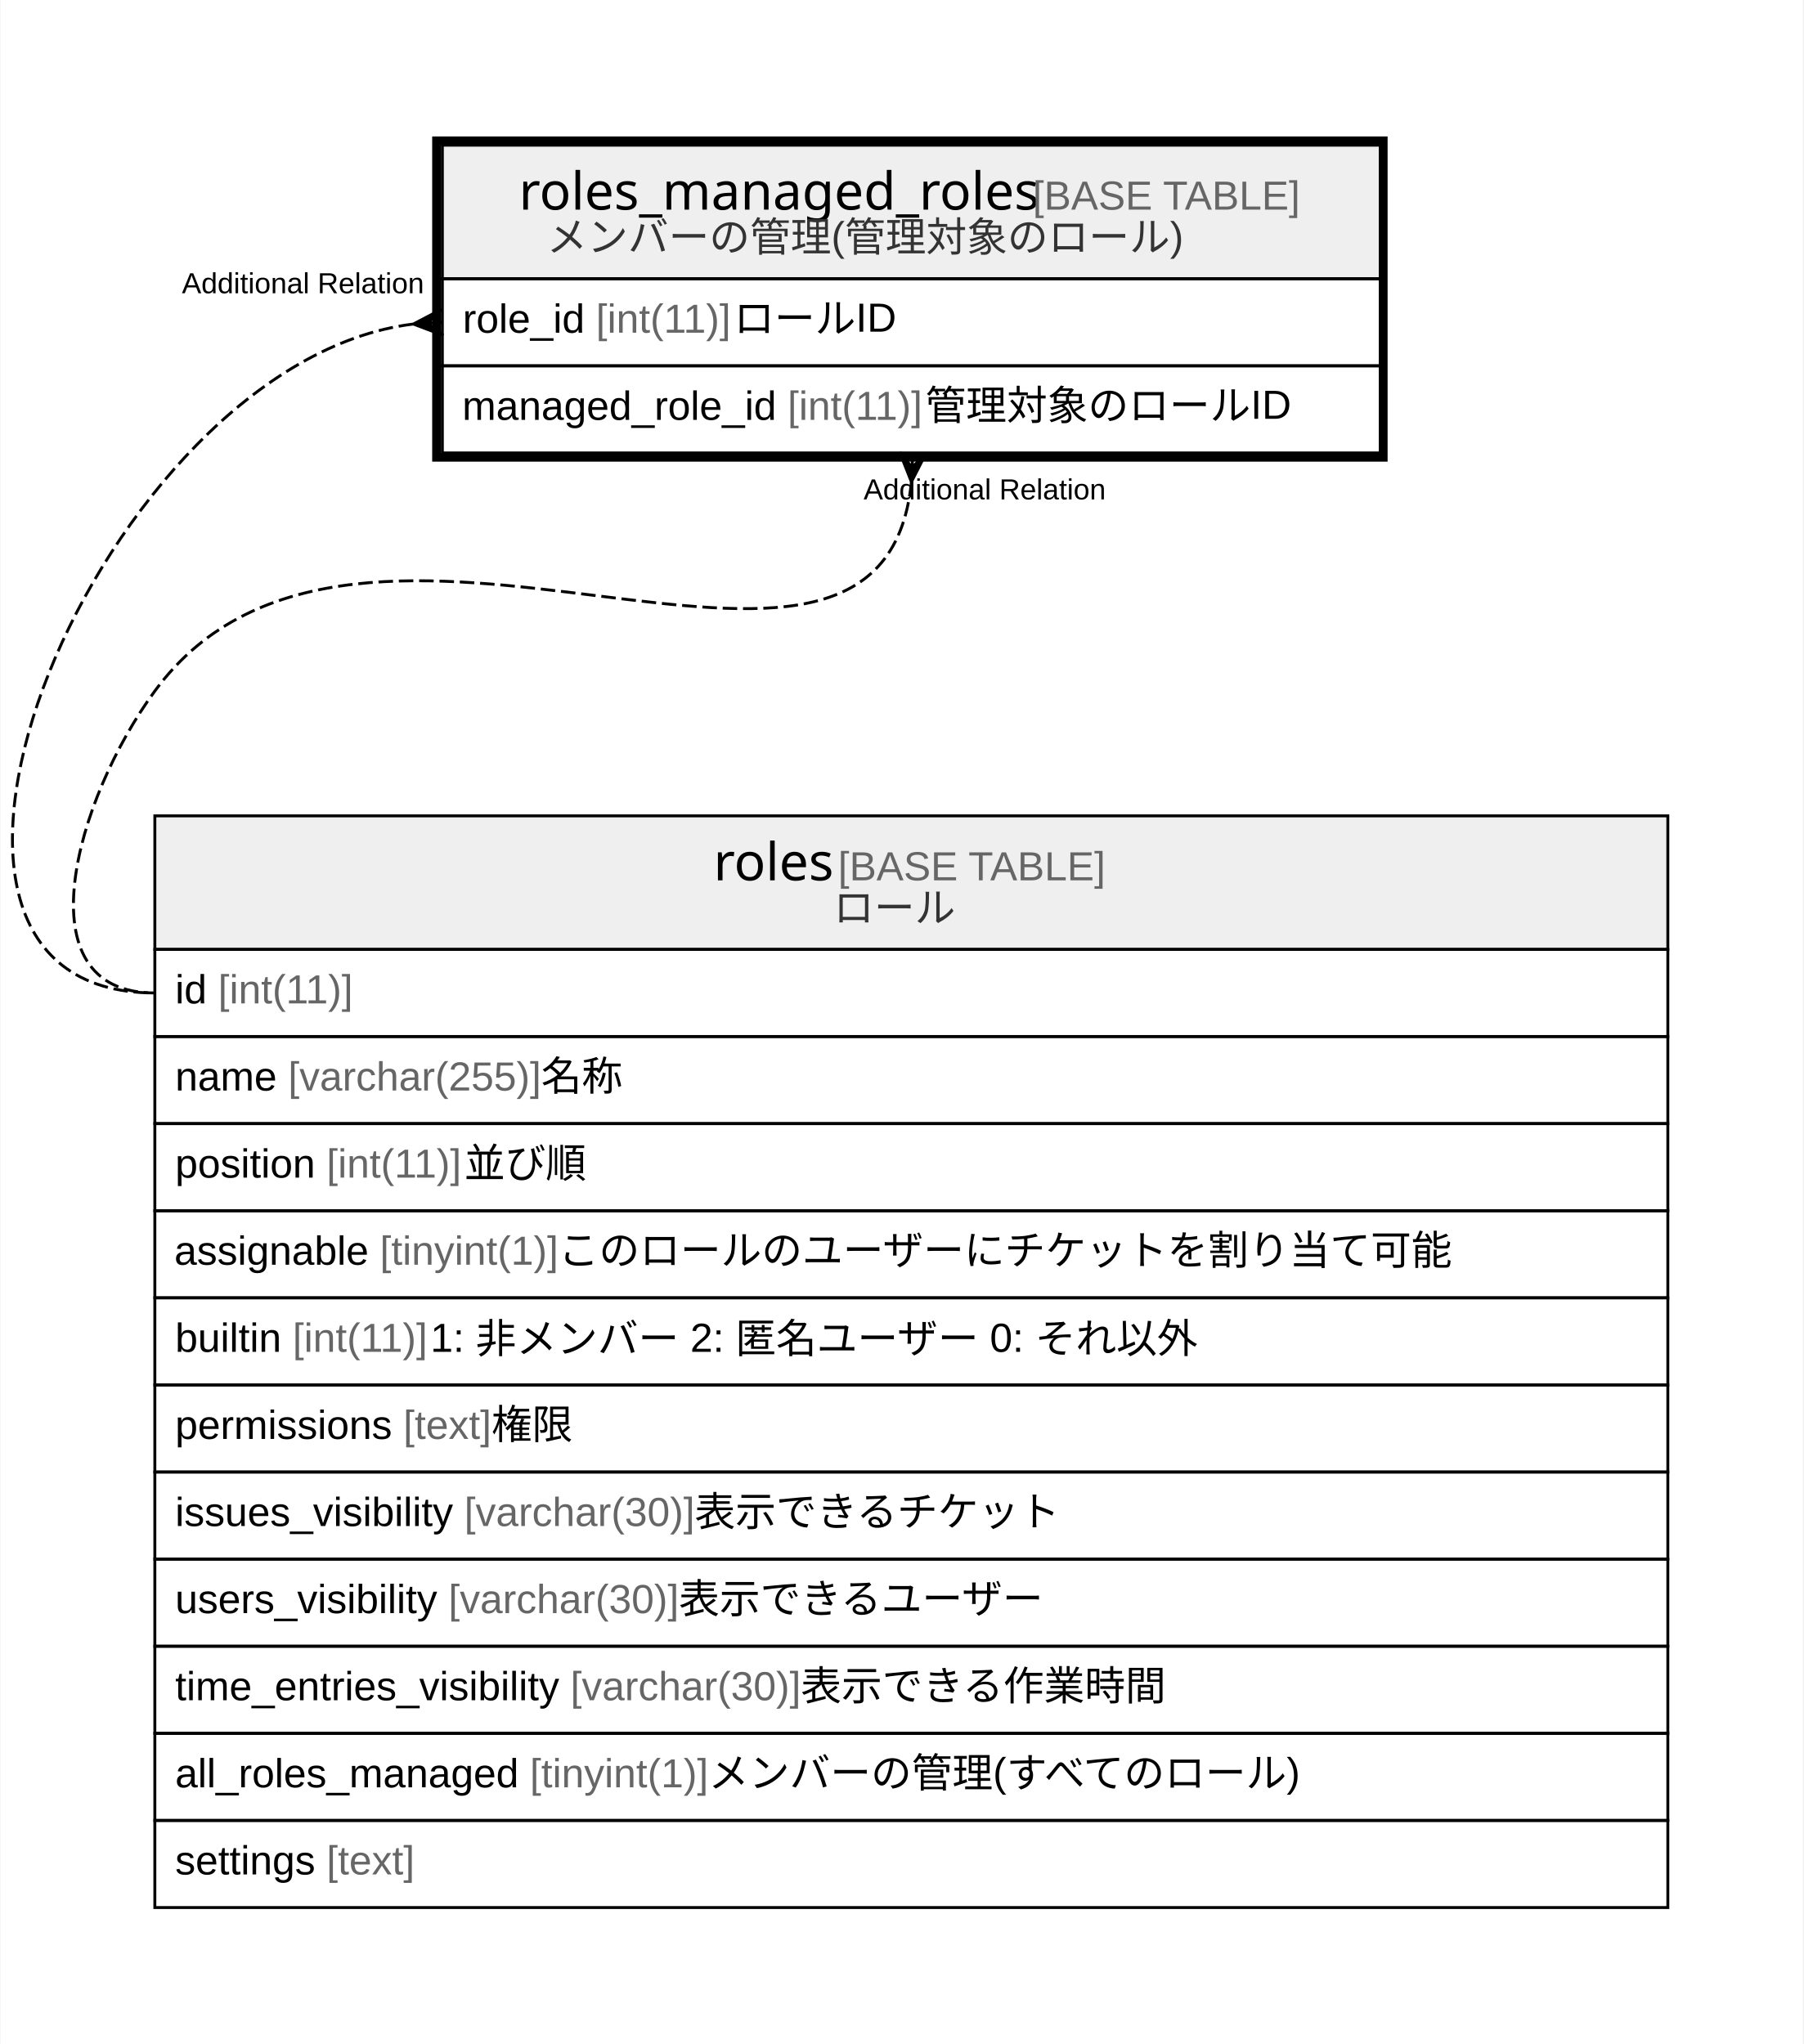
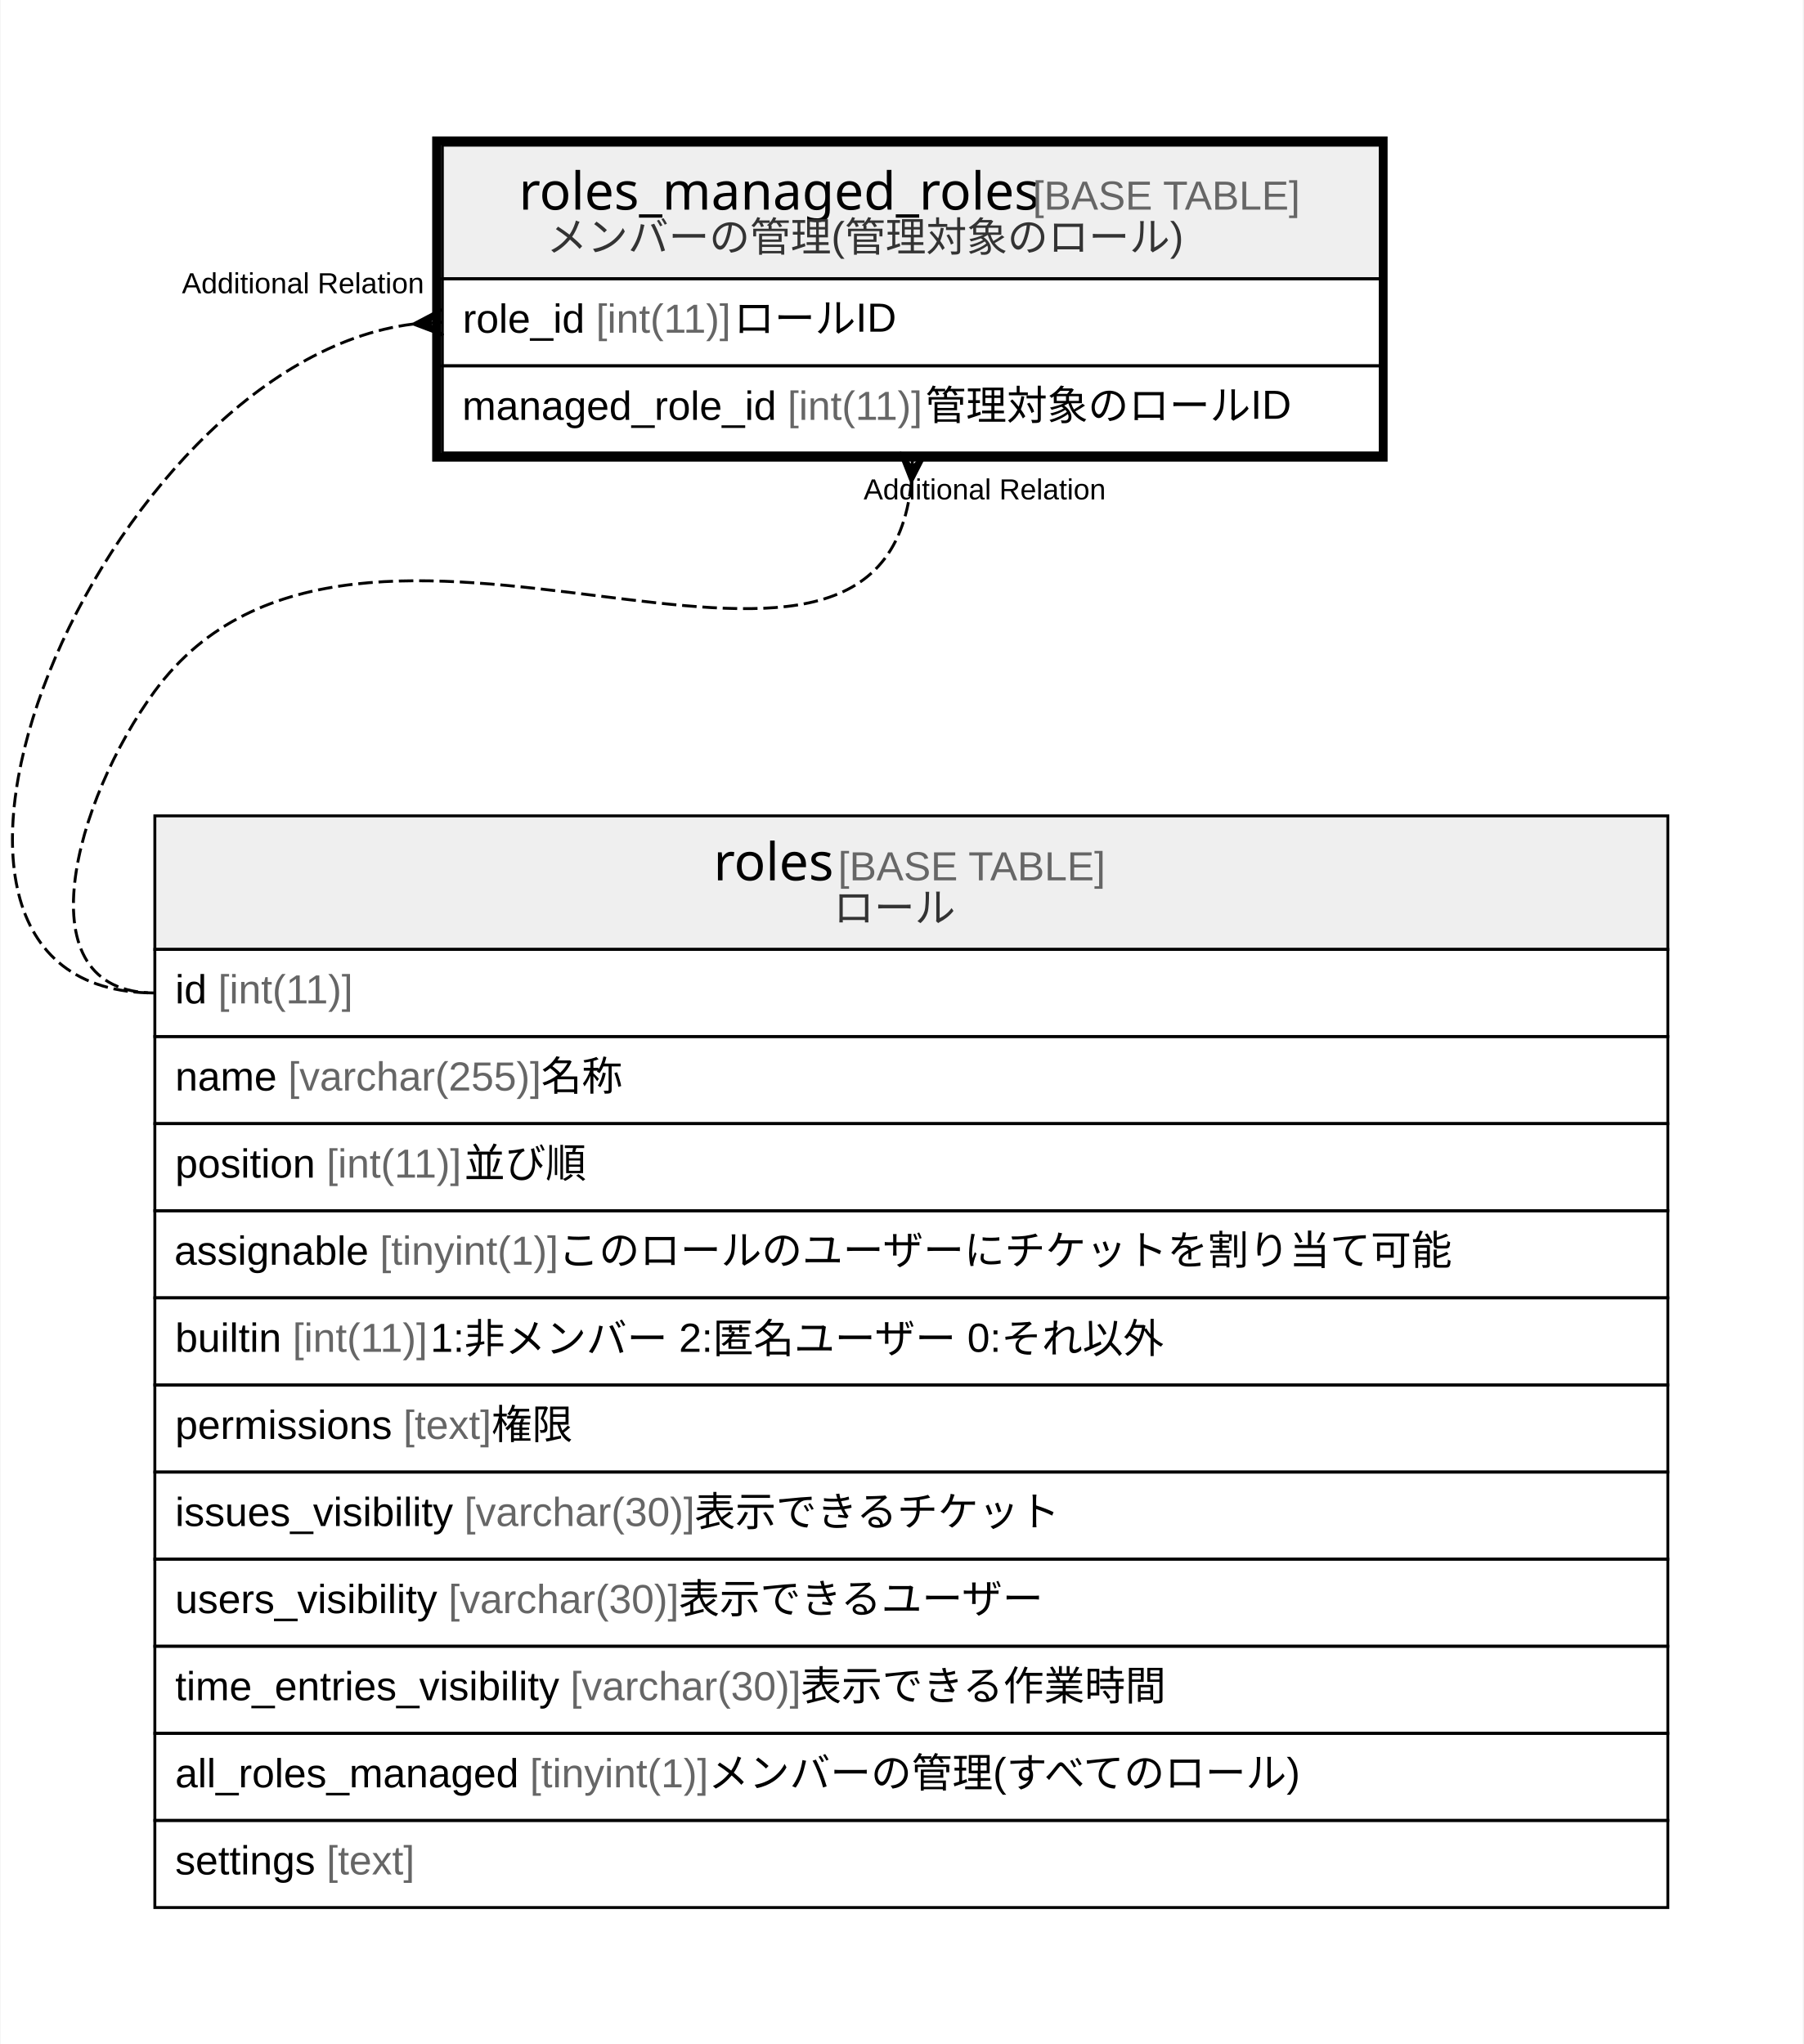
<svg xmlns="http://www.w3.org/2000/svg" width="621pt" height="704pt" viewBox="0.00 0.00 620.64 704.00">
  <g id="graph0" class="graph" transform="scale(1 1) rotate(0) translate(4 700)">
    <polygon fill="#ffffff" stroke="transparent" points="-4,4 -4,-700 616.642,-700 616.642,4 -4,4" />
    <g id="node1" class="node">
      <polygon fill="#efefef" stroke="transparent" points="148.142,-604 148.142,-650 471.142,-650 471.142,-604 148.142,-604" />
      <polygon fill="none" stroke="#000000" points="148.142,-604 148.142,-650 471.142,-650 471.142,-604 148.142,-604" />
      <text text-anchor="start" x="174.495" y="-627.8" font-family="Arial Bold" font-size="18.00" fill="#000000">roles_managed_roles</text>
      <text text-anchor="start" x="347.535" y="-627.8" font-family="Arial" font-size="14.00" fill="#000000"> </text>
      <text text-anchor="start" x="351.425" y="-627.8" font-family="Arial" font-size="14.00" fill="#666666">[BASE TABLE]</text>
      <text text-anchor="start" x="184.055" y="-613.4" font-family="Arial" font-size="14.00" fill="#333333">メンバーの管理(管理対象のロール)</text>
      <polygon fill="none" stroke="#000000" points="148.142,-574 148.142,-604 471.142,-604 471.142,-574 148.142,-574" />
      <text text-anchor="start" x="155.142" y="-585.4" font-family="Arial" font-size="14.00" fill="#000000">role_id </text>
      <text text-anchor="start" x="201.037" y="-585.4" font-family="Arial" font-size="14.00" fill="#666666">[int(11)]</text>
      <text text-anchor="start" x="248.484" y="-585.4" font-family="Arial" font-size="14.00" fill="#000000"> ロールID</text>
      <polygon fill="none" stroke="#000000" points="148.142,-544 148.142,-574 471.142,-574 471.142,-544 148.142,-544" />
      <text text-anchor="start" x="154.983" y="-555.4" font-family="Arial" font-size="14.00" fill="#000000">managed_role_id </text>
      <text text-anchor="start" x="267.016" y="-555.4" font-family="Arial" font-size="14.00" fill="#666666">[int(11)]</text>
      <text text-anchor="start" x="314.464" y="-555.4" font-family="Arial" font-size="14.00" fill="#000000"> 管理対象のロールID</text>
      <polygon fill="none" stroke="#000000" stroke-width="3" points="146.142,-542.5 146.142,-651.5 472.142,-651.5 472.142,-542.5 146.142,-542.5" />
    </g>
    <g id="node2" class="node">
      <polygon fill="#efefef" stroke="transparent" points="49.142,-373 49.142,-419 570.142,-419 570.142,-373 49.142,-373" />
      <polygon fill="none" stroke="#000000" points="49.142,-373 49.142,-419 570.142,-419 570.142,-373 49.142,-373" />
      <text text-anchor="start" x="241.516" y="-396.8" font-family="Arial Bold" font-size="18.00" fill="#000000">roles</text>
      <text text-anchor="start" x="280.514" y="-396.8" font-family="Arial" font-size="14.00" fill="#000000"> </text>
      <text text-anchor="start" x="284.405" y="-396.8" font-family="Arial" font-size="14.00" fill="#666666">[BASE TABLE]</text>
      <text text-anchor="start" x="282.817" y="-382.4" font-family="Arial" font-size="14.00" fill="#333333">ロール</text>
      <polygon fill="none" stroke="#000000" points="49.142,-343 49.142,-373 570.142,-373 570.142,-343 49.142,-343" />
      <text text-anchor="start" x="56.142" y="-354.4" font-family="Arial" font-size="14.00" fill="#000000">id </text>
      <text text-anchor="start" x="70.922" y="-354.4" font-family="Arial" font-size="14.00" fill="#666666">[int(11)]</text>
      <polygon fill="none" stroke="#000000" points="49.142,-313 49.142,-343 570.142,-343 570.142,-313 49.142,-313" />
      <text text-anchor="start" x="56.142" y="-324.4" font-family="Arial" font-size="14.00" fill="#000000">name </text>
      <text text-anchor="start" x="95.041" y="-324.4" font-family="Arial" font-size="14.00" fill="#666666">[varchar(255)]</text>
      <text text-anchor="start" x="182.16" y="-324.4" font-family="Arial" font-size="14.00" fill="#000000"> 名称</text>
      <polygon fill="none" stroke="#000000" points="49.142,-283 49.142,-313 570.142,-313 570.142,-283 49.142,-283" />
      <text text-anchor="start" x="56.142" y="-294.4" font-family="Arial" font-size="14.00" fill="#000000">position </text>
      <text text-anchor="start" x="108.267" y="-294.4" font-family="Arial" font-size="14.00" fill="#666666">[int(11)]</text>
      <text text-anchor="start" x="155.714" y="-294.4" font-family="Arial" font-size="14.00" fill="#000000"> 並び順</text>
      <polygon fill="none" stroke="#000000" points="49.142,-253 49.142,-283 570.142,-283 570.142,-253 49.142,-253" />
      <text text-anchor="start" x="55.835" y="-264.4" font-family="Arial" font-size="14.00" fill="#000000">assignable </text>
      <text text-anchor="start" x="126.635" y="-264.4" font-family="Arial" font-size="14.00" fill="#666666">[tinyint(1)]</text>
      <text text-anchor="start" x="188.079" y="-264.4" font-family="Arial" font-size="14.00" fill="#000000"> このロールのユーザーにチケットを割り当て可能</text>
      <polygon fill="none" stroke="#000000" points="49.142,-223 49.142,-253 570.142,-253 570.142,-223 49.142,-223" />
      <text text-anchor="start" x="56.142" y="-234.4" font-family="Arial" font-size="14.00" fill="#000000">builtin </text>
      <text text-anchor="start" x="96.591" y="-234.4" font-family="Arial" font-size="14.00" fill="#666666">[int(11)]</text>
-       <text text-anchor="start" x="144.038" y="-234.4" font-family="Arial" font-size="14.00" fill="#000000"> 1: 非メンバー 2: 匿名ユーザー 0: それ以外 </text>
+       <text text-anchor="start" x="144.038" y="-234.4" font-family="Arial" font-size="14.00" fill="#000000"> 1:非メンバー 2:匿名ユーザー 0:それ以外 </text>
      <polygon fill="none" stroke="#000000" points="49.142,-193 49.142,-223 570.142,-223 570.142,-193 49.142,-193" />
      <text text-anchor="start" x="56.142" y="-204.4" font-family="Arial" font-size="14.00" fill="#000000">permissions </text>
      <text text-anchor="start" x="134.697" y="-204.4" font-family="Arial" font-size="14.00" fill="#666666">[text]</text>
      <text text-anchor="start" x="165.042" y="-204.4" font-family="Arial" font-size="14.00" fill="#000000"> 権限</text>
      <polygon fill="none" stroke="#000000" points="49.142,-163 49.142,-193 570.142,-193 570.142,-163 49.142,-163" />
      <text text-anchor="start" x="56.142" y="-174.4" font-family="Arial" font-size="14.00" fill="#000000">issues_visibility </text>
      <text text-anchor="start" x="155.693" y="-174.4" font-family="Arial" font-size="14.00" fill="#666666">[varchar(30)]</text>
      <text text-anchor="start" x="235.03" y="-174.4" font-family="Arial" font-size="14.00" fill="#000000"> 表示できるチケット</text>
      <polygon fill="none" stroke="#000000" points="49.142,-133 49.142,-163 570.142,-163 570.142,-133 49.142,-133" />
      <text text-anchor="start" x="56.142" y="-144.4" font-family="Arial" font-size="14.00" fill="#000000">users_visibility </text>
      <text text-anchor="start" x="150.247" y="-144.4" font-family="Arial" font-size="14.00" fill="#666666">[varchar(30)]</text>
      <text text-anchor="start" x="229.584" y="-144.4" font-family="Arial" font-size="14.00" fill="#000000"> 表示できるユーザー</text>
      <polygon fill="none" stroke="#000000" points="49.142,-103 49.142,-133 570.142,-133 570.142,-103 49.142,-103" />
      <text text-anchor="start" x="56.142" y="-114.4" font-family="Arial" font-size="14.00" fill="#000000">time_entries_visibility </text>
      <text text-anchor="start" x="192.25" y="-114.4" font-family="Arial" font-size="14.00" fill="#666666">[varchar(30)]</text>
      <text text-anchor="start" x="271.587" y="-114.4" font-family="Arial" font-size="14.00" fill="#000000"> 表示できる作業時間</text>
      <polygon fill="none" stroke="#000000" points="49.142,-73 49.142,-103 570.142,-103 570.142,-73 49.142,-73" />
      <text text-anchor="start" x="56.142" y="-84.4" font-family="Arial" font-size="14.00" fill="#000000">all_roles_managed </text>
      <text text-anchor="start" x="178.282" y="-84.4" font-family="Arial" font-size="14.00" fill="#666666">[tinyint(1)]</text>
      <text text-anchor="start" x="239.727" y="-84.4" font-family="Arial" font-size="14.00" fill="#000000"> メンバーの管理(すべてのロール)</text>
      <polygon fill="none" stroke="#000000" points="49.142,-43 49.142,-73 570.142,-73 570.142,-43 49.142,-43" />
      <text text-anchor="start" x="56.142" y="-54.4" font-family="Arial" font-size="14.00" fill="#000000">settings </text>
      <text text-anchor="start" x="108.268" y="-54.4" font-family="Arial" font-size="14.00" fill="#666666">[text]</text>
    </g>
    <g id="edge1" class="edge">
      <path fill="none" stroke="#000000" stroke-dasharray="5,2" d="M138.038,-588.378C30.643,-575.225 -59.175,-358 49.142,-358" />
      <polygon fill="#000000" stroke="#000000" points="138.161,-588.385 147.865,-593.491 143.151,-588.693 148.142,-589 148.142,-589 148.142,-589 143.151,-588.693 148.419,-584.509 138.161,-588.385 138.161,-588.385" />
      <text text-anchor="start" x="58.467" y="-599" font-family="Arial" font-size="10.00" fill="#000000">Additional Relation</text>
    </g>
    <g id="edge2" class="edge">
      <path fill="none" stroke="#000000" stroke-dasharray="5,2" d="M309.663,-533.968C299.165,-430.271 118.982,-557.147 49.142,-462 21.791,-424.738 2.92,-358 49.142,-358" />
      <polygon fill="#000000" stroke="#000000" points="309.665,-534.011 305.647,-544.215 309.904,-539.006 310.142,-544 310.142,-544 310.142,-544 309.904,-539.006 314.637,-543.785 309.665,-534.011 309.665,-534.011" />
      <text text-anchor="start" x="293.216" y="-528" font-family="Arial" font-size="10.00" fill="#000000">Additional Relation</text>
    </g>
  </g>
</svg>
